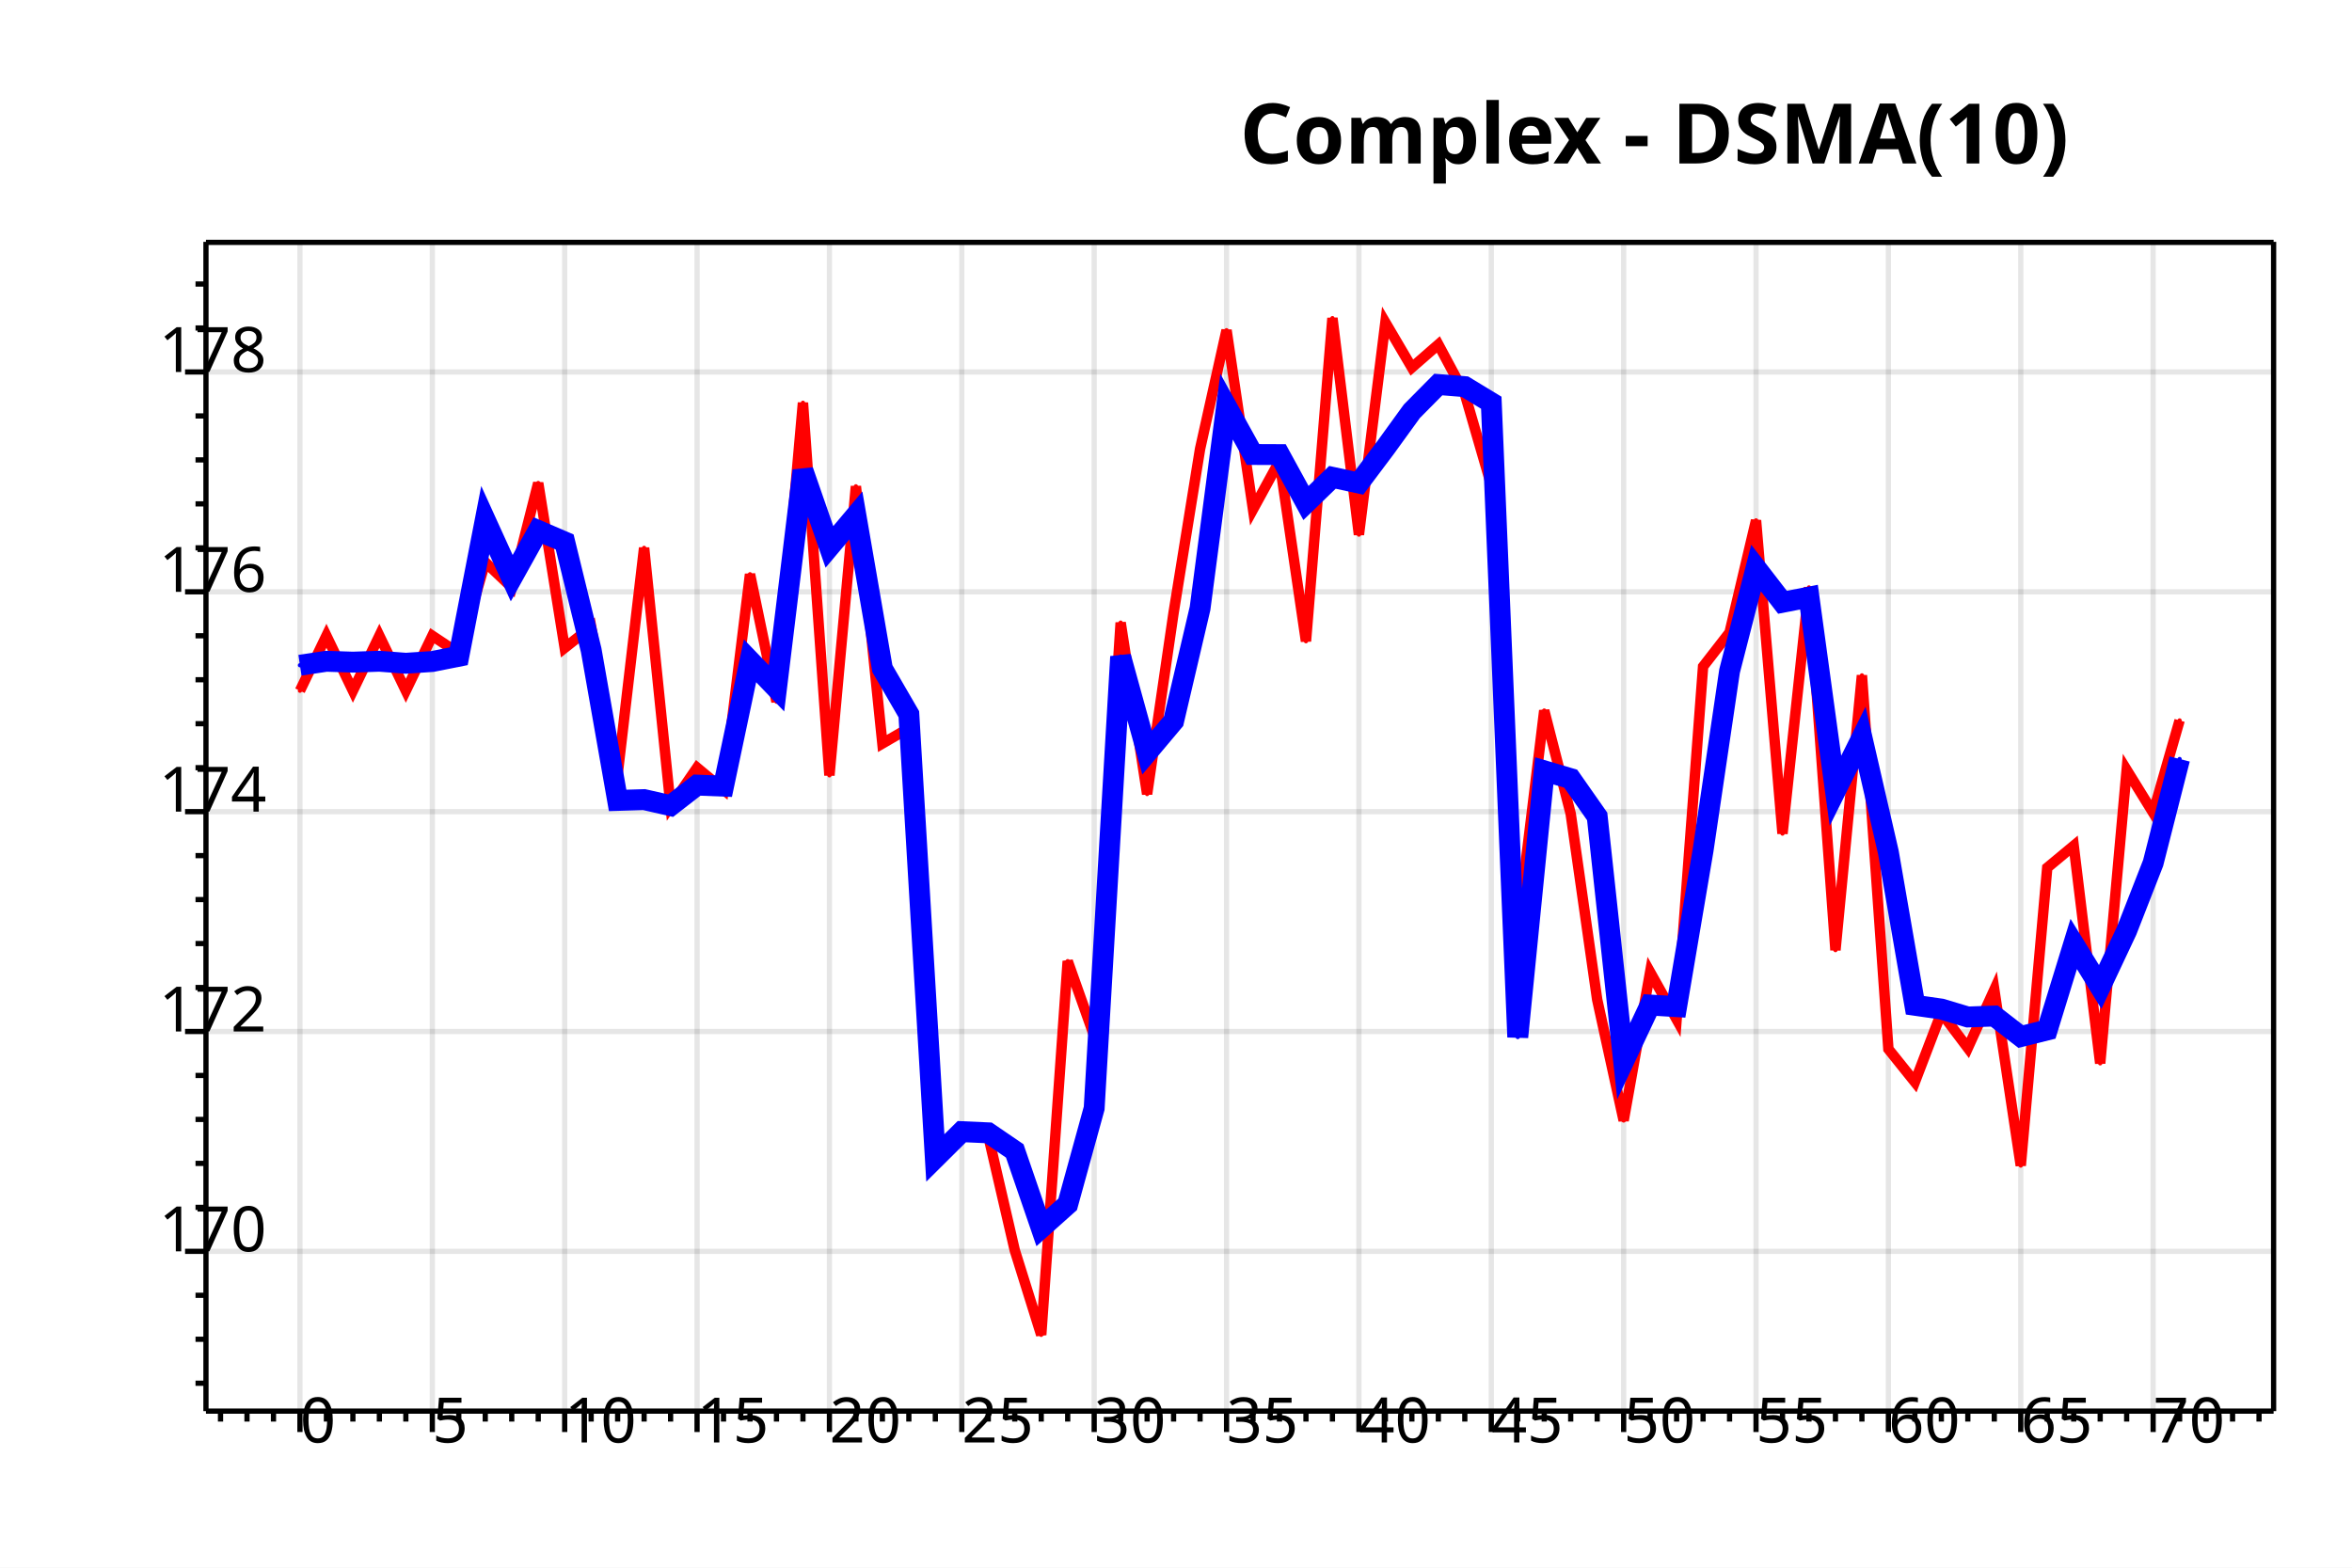
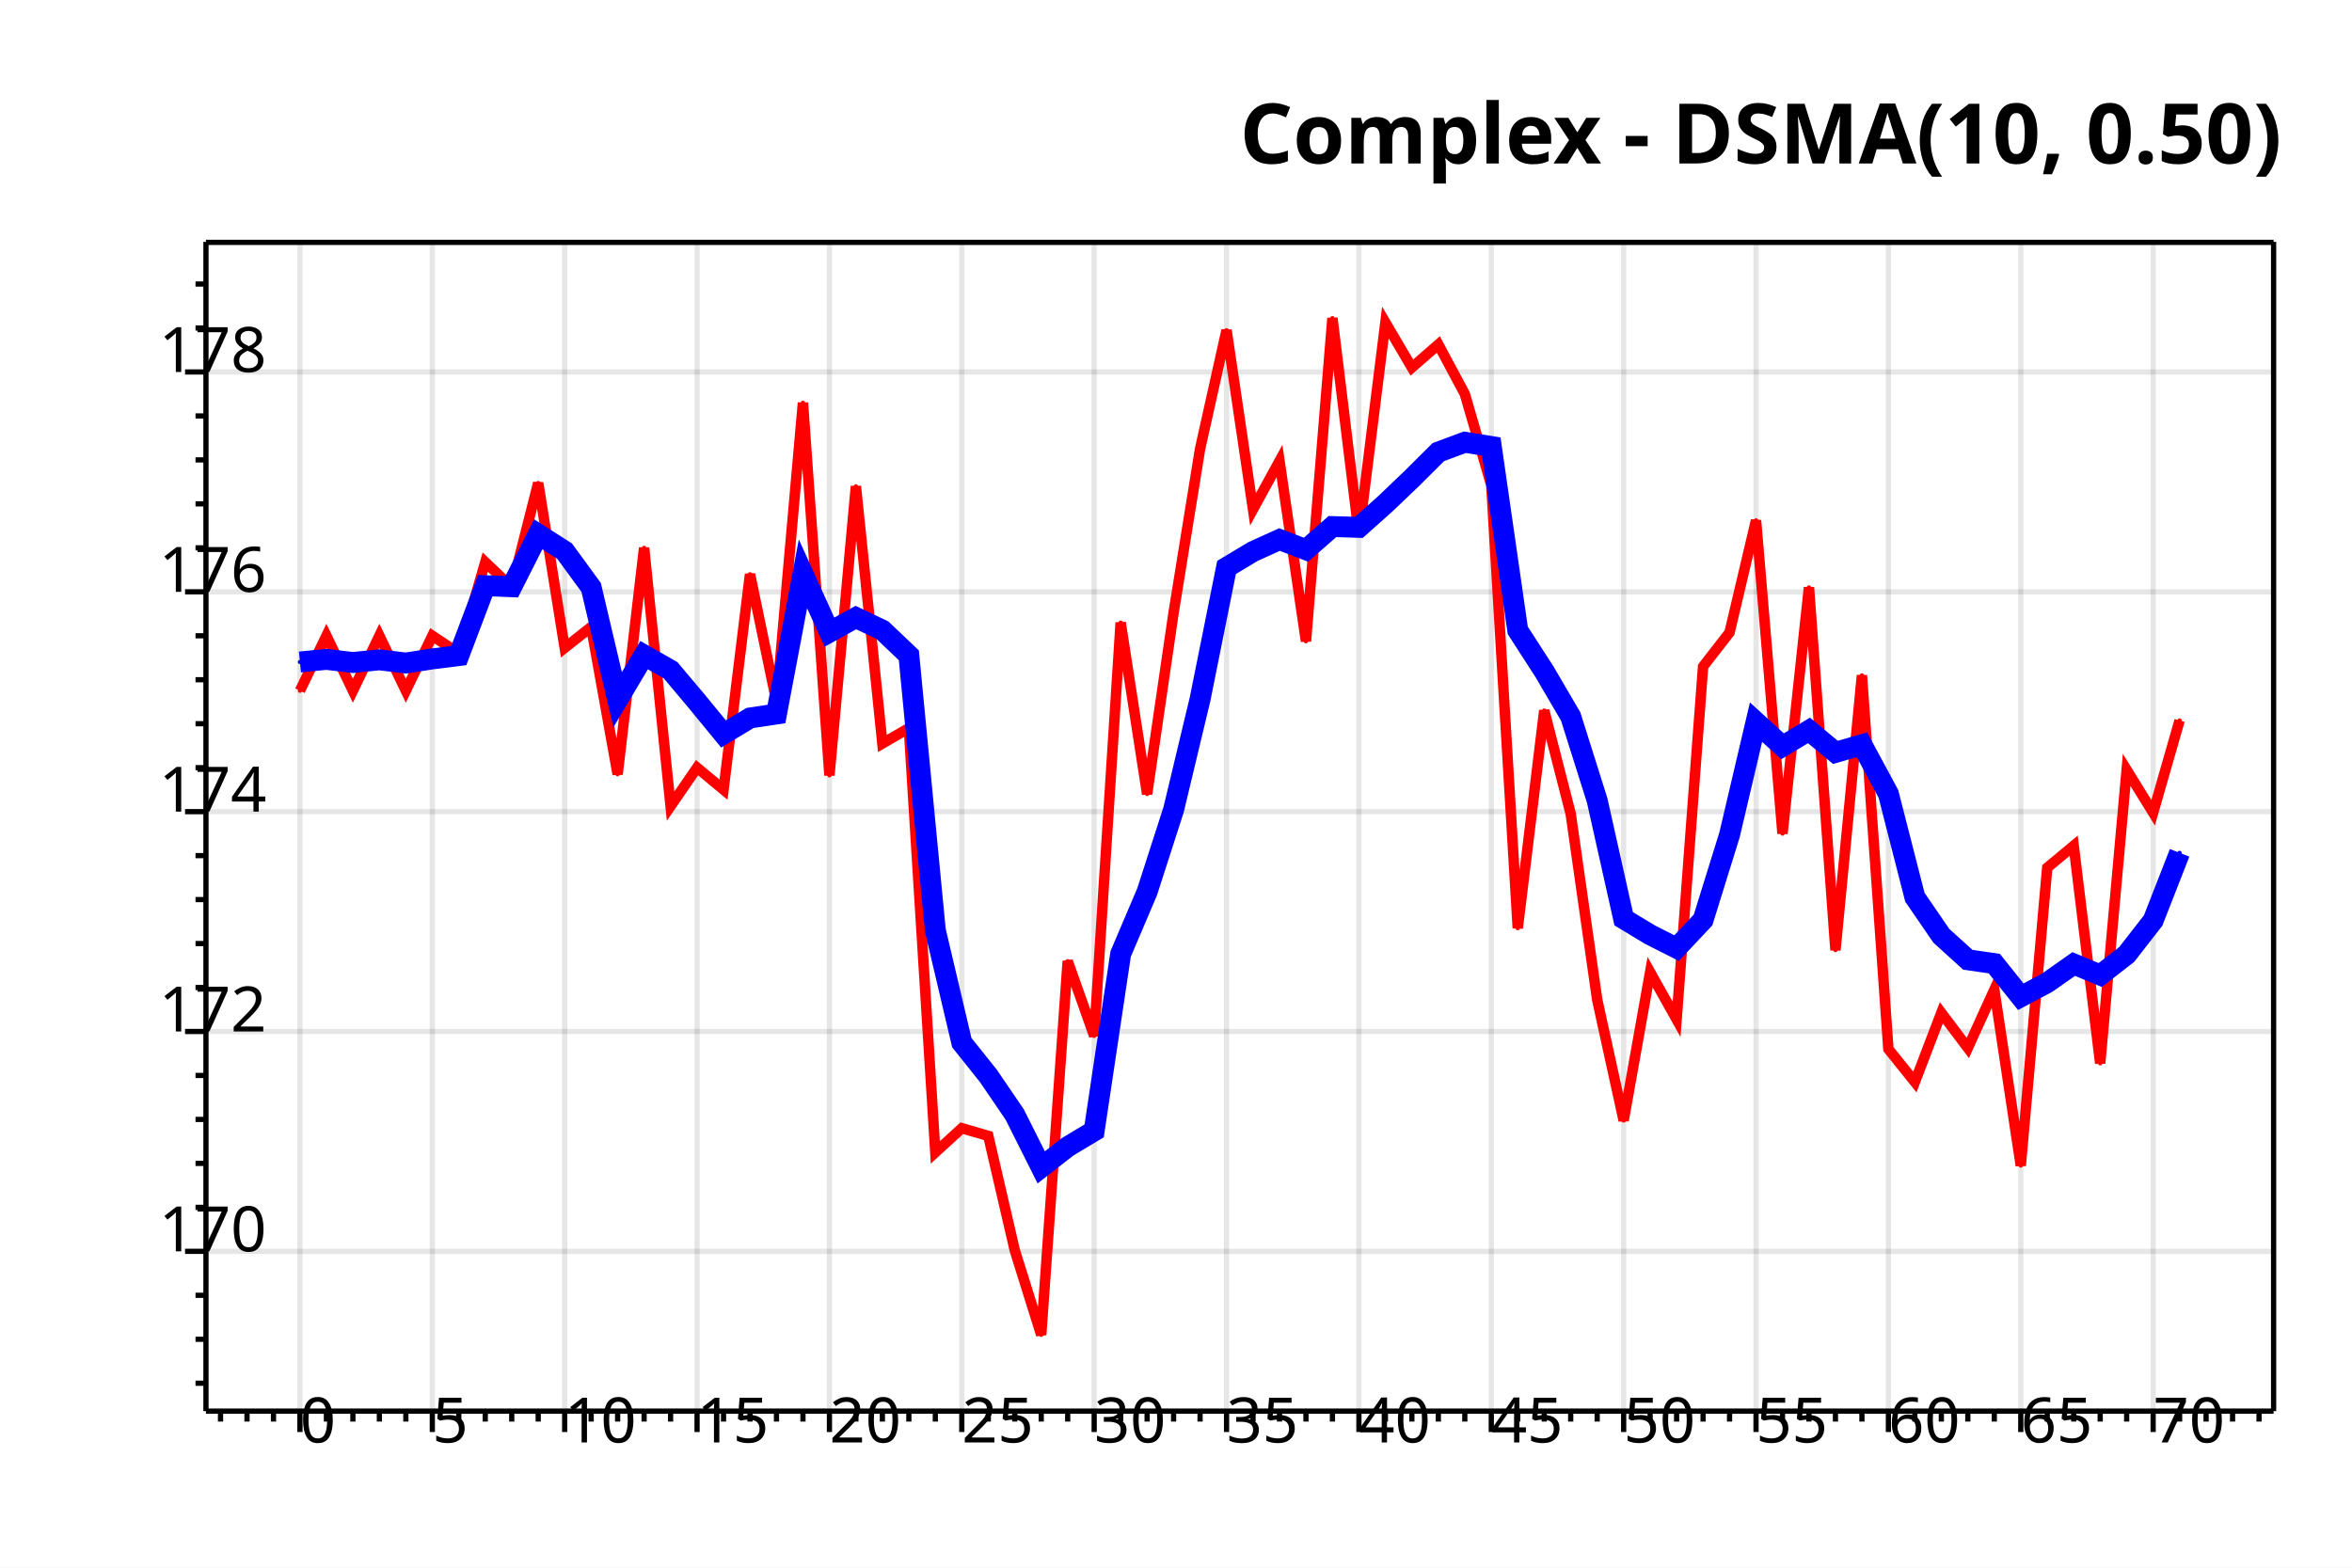
<svg xmlns="http://www.w3.org/2000/svg" width="450" height="300">
  <rect fill="white" width="450" height="300" />
  <path fill="none" stroke="#010101" stroke-width="1" stroke-miterlimit="4" stroke-opacity="0.098" d="M57.388 270.039L57.388 46.281M82.714 270.039L82.714 46.281M108.04 270.039L108.04 46.281M133.366 270.039L133.366 46.281M158.692 270.039L158.692 46.281M184.018 270.039L184.018 46.281M209.344 270.039L209.344 46.281M234.671 270.039L234.671 46.281M259.997 270.039L259.997 46.281M285.323 270.039L285.323 46.281M310.649 270.039L310.649 46.281M335.975 270.039L335.975 46.281M361.301 270.039L361.301 46.281M386.627 270.039L386.627 46.281M411.953 270.039L411.953 46.281" />
  <path fill="none" stroke="#010101" stroke-width="1" stroke-miterlimit="4" stroke-opacity="0.098" d="M39.406 239.46L435 239.46M39.406 197.39L435 197.39M39.406 155.32L435 155.32M39.406 113.251L435 113.251M39.406 71.181L435 71.181" />
-   <clipPath id="cl_11b">
+   <clipPath id="cl_17b">
    <rect x="39.406" y="46.281" width="395.594" height="223.758" />
  </clipPath>
-   <g clip-path="url(#cl_11b)">
+   <g clip-path="url(#cl_17b)">
    <path fill="none" stroke="red" stroke-width="2" stroke-miterlimit="4" d="M57.388 132.182L57.388 132.182L62.453 121.665L67.518 132.182L72.584 121.665L77.649 132.182L82.714 121.665L87.779 125.03L92.844 107.571L97.909 112.409L102.975 92.426L108.04 123.979L113.105 119.982L118.17 148.169L123.236 104.837L128.301 154.269L133.366 146.907L138.431 151.113L143.497 109.885L148.562 134.286L153.627 77.071L158.692 148.379L163.757 93.057L168.823 142.279L173.888 139.334L178.953 220.528L184.018 215.901L189.084 217.373L194.149 239.249L199.214 255.446L204.279 183.928L209.344 198.231L214.41 119.141L219.475 151.955L224.54 117.247L229.605 85.906L234.671 63.188L239.736 97.475L244.801 88.219L249.866 122.716L254.931 60.874L259.997 102.313L265.062 61.715L270.127 70.34L275.192 65.922L280.258 75.388L285.323 92.847L290.388 177.617L295.453 135.968L300.518 155.741L305.584 191.29L310.649 214.428L315.714 186.031L320.779 195.076L325.844 127.555L330.91 121.034L335.975 99.578L341.04 159.527L346.105 112.409L351.171 181.824L356.236 129.237L361.301 200.756L366.366 207.066L371.431 193.814L376.497 200.545L381.562 189.397L386.627 223.053L391.692 166.048L396.758 161.841L401.823 203.49L406.888 147.327L411.953 155.531L417.018 137.862" />
    <ellipse fill="red" cx="57.388" cy="132.182" rx="0.403" ry="0.403" />
    <ellipse fill="red" cx="62.453" cy="121.665" rx="0.403" ry="0.403" />
    <ellipse fill="red" cx="67.518" cy="132.182" rx="0.403" ry="0.403" />
    <ellipse fill="red" cx="72.583" cy="121.665" rx="0.403" ry="0.403" />
    <ellipse fill="red" cx="77.649" cy="132.182" rx="0.403" ry="0.403" />
    <ellipse fill="red" cx="82.714" cy="121.665" rx="0.403" ry="0.403" />
    <ellipse fill="red" cx="87.779" cy="125.03" rx="0.403" ry="0.403" />
    <ellipse fill="red" cx="92.844" cy="107.571" rx="0.403" ry="0.403" />
    <ellipse fill="red" cx="97.91" cy="112.409" rx="0.403" ry="0.403" />
    <ellipse fill="red" cx="102.975" cy="92.426" rx="0.403" ry="0.403" />
    <ellipse fill="red" cx="108.04" cy="123.979" rx="0.403" ry="0.403" />
    <ellipse fill="red" cx="113.105" cy="119.982" rx="0.403" ry="0.403" />
    <ellipse fill="red" cx="118.17" cy="148.169" rx="0.403" ry="0.403" />
    <ellipse fill="red" cx="123.236" cy="104.837" rx="0.403" ry="0.403" />
    <ellipse fill="red" cx="128.301" cy="154.269" rx="0.403" ry="0.403" />
    <ellipse fill="red" cx="133.366" cy="146.907" rx="0.403" ry="0.403" />
    <ellipse fill="red" cx="138.431" cy="151.113" rx="0.403" ry="0.403" />
    <ellipse fill="red" cx="143.497" cy="109.885" rx="0.403" ry="0.403" />
    <ellipse fill="red" cx="148.562" cy="134.286" rx="0.403" ry="0.403" />
    <ellipse fill="red" cx="153.627" cy="77.071" rx="0.403" ry="0.403" />
    <ellipse fill="red" cx="158.692" cy="148.379" rx="0.403" ry="0.403" />
    <ellipse fill="red" cx="163.757" cy="93.057" rx="0.403" ry="0.403" />
    <ellipse fill="red" cx="168.823" cy="142.279" rx="0.403" ry="0.403" />
    <ellipse fill="red" cx="173.888" cy="139.334" rx="0.403" ry="0.403" />
    <ellipse fill="red" cx="178.953" cy="220.528" rx="0.403" ry="0.403" />
    <ellipse fill="red" cx="184.018" cy="215.901" rx="0.403" ry="0.403" />
    <ellipse fill="red" cx="189.084" cy="217.373" rx="0.403" ry="0.403" />
    <ellipse fill="red" cx="194.149" cy="239.249" rx="0.403" ry="0.403" />
    <ellipse fill="red" cx="199.214" cy="255.446" rx="0.403" ry="0.403" />
    <ellipse fill="red" cx="204.279" cy="183.928" rx="0.403" ry="0.403" />
    <ellipse fill="red" cx="209.344" cy="198.231" rx="0.403" ry="0.403" />
    <ellipse fill="red" cx="214.41" cy="119.141" rx="0.403" ry="0.403" />
    <ellipse fill="red" cx="219.475" cy="151.955" rx="0.403" ry="0.403" />
    <ellipse fill="red" cx="224.54" cy="117.247" rx="0.403" ry="0.403" />
    <ellipse fill="red" cx="229.605" cy="85.906" rx="0.403" ry="0.403" />
    <ellipse fill="red" cx="234.671" cy="63.188" rx="0.403" ry="0.403" />
    <ellipse fill="red" cx="239.736" cy="97.475" rx="0.403" ry="0.403" />
    <ellipse fill="red" cx="244.801" cy="88.219" rx="0.403" ry="0.403" />
    <ellipse fill="red" cx="249.866" cy="122.716" rx="0.403" ry="0.403" />
    <ellipse fill="red" cx="254.931" cy="60.874" rx="0.403" ry="0.403" />
    <ellipse fill="red" cx="259.997" cy="102.313" rx="0.403" ry="0.403" />
    <ellipse fill="red" cx="265.062" cy="61.716" rx="0.403" ry="0.403" />
    <ellipse fill="red" cx="270.127" cy="70.34" rx="0.403" ry="0.403" />
    <ellipse fill="red" cx="275.192" cy="65.923" rx="0.403" ry="0.403" />
    <ellipse fill="red" cx="280.258" cy="75.388" rx="0.403" ry="0.403" />
    <ellipse fill="red" cx="285.323" cy="92.847" rx="0.403" ry="0.403" />
    <ellipse fill="red" cx="290.388" cy="177.617" rx="0.403" ry="0.403" />
    <ellipse fill="red" cx="295.453" cy="135.968" rx="0.403" ry="0.403" />
    <ellipse fill="red" cx="300.518" cy="155.741" rx="0.403" ry="0.403" />
    <ellipse fill="red" cx="305.584" cy="191.29" rx="0.403" ry="0.403" />
    <ellipse fill="red" cx="310.649" cy="214.428" rx="0.403" ry="0.403" />
    <ellipse fill="red" cx="315.714" cy="186.031" rx="0.403" ry="0.403" />
    <ellipse fill="red" cx="320.779" cy="195.076" rx="0.403" ry="0.403" />
    <ellipse fill="red" cx="325.844" cy="127.555" rx="0.403" ry="0.403" />
    <ellipse fill="red" cx="330.91" cy="121.034" rx="0.403" ry="0.403" />
    <ellipse fill="red" cx="335.975" cy="99.578" rx="0.403" ry="0.403" />
    <ellipse fill="red" cx="341.04" cy="159.527" rx="0.403" ry="0.403" />
    <ellipse fill="red" cx="346.105" cy="112.409" rx="0.403" ry="0.403" />
    <ellipse fill="red" cx="351.171" cy="181.824" rx="0.403" ry="0.403" />
    <ellipse fill="red" cx="356.236" cy="129.237" rx="0.403" ry="0.403" />
    <ellipse fill="red" cx="361.301" cy="200.756" rx="0.403" ry="0.403" />
    <ellipse fill="red" cx="366.366" cy="207.066" rx="0.403" ry="0.403" />
    <ellipse fill="red" cx="371.431" cy="193.814" rx="0.403" ry="0.403" />
    <ellipse fill="red" cx="376.497" cy="200.545" rx="0.403" ry="0.403" />
    <ellipse fill="red" cx="381.562" cy="189.397" rx="0.403" ry="0.403" />
    <ellipse fill="red" cx="386.627" cy="223.053" rx="0.403" ry="0.403" />
    <ellipse fill="red" cx="391.692" cy="166.048" rx="0.403" ry="0.403" />
    <ellipse fill="red" cx="396.758" cy="161.841" rx="0.403" ry="0.403" />
    <ellipse fill="red" cx="401.823" cy="203.49" rx="0.403" ry="0.403" />
    <ellipse fill="red" cx="406.888" cy="147.327" rx="0.403" ry="0.403" />
    <ellipse fill="red" cx="411.953" cy="155.531" rx="0.403" ry="0.403" />
    <ellipse fill="red" cx="417.018" cy="137.862" rx="0.403" ry="0.403" />
  </g>
-   <clipPath id="cl_11c">
+   <clipPath id="cl_17c">
    <rect x="39.406" y="46.281" width="395.594" height="223.758" />
  </clipPath>
-   <g clip-path="url(#cl_11c)">
-     <path fill="none" stroke="blue" stroke-width="4" stroke-miterlimit="4" d="M57.388 127.304L57.388 127.304L62.453 126.543L67.518 126.712L72.584 126.537L77.649 126.925L82.714 126.588L87.779 125.581L92.844 99.522L97.909 110.648L102.975 101.538L108.04 103.719L113.105 124.4L118.17 153.173L123.236 153.017L128.301 154.171L133.366 150.242L138.431 150.441L143.497 126.448L148.562 131.723L153.627 90.066L158.692 104.659L163.757 98.632L168.823 127.957L173.888 136.686L178.953 221.589L184.018 216.56L189.084 216.786L194.149 220.245L199.214 234.981L204.279 230.457L209.344 212.075L214.41 125.662L219.475 144.021L224.54 137.997L229.605 116.398L234.671 77.812L239.736 86.971L244.801 86.993L249.866 96.254L254.931 91.343L259.997 92.439L265.062 85.697L270.127 78.698L275.192 73.582L280.258 73.992L285.323 77.064L290.388 198.459L295.453 147.512L300.518 149.01L305.584 156.24L310.649 203.085L315.714 192.33L320.779 192.636L325.844 162.718L330.91 128.422L335.975 108.696L341.04 115.255L346.105 114.271L351.171 151.326L356.236 141.132L361.301 163.12L366.366 192.373L371.431 193.099L376.497 194.616L381.562 194.434L386.627 198.356L391.692 197.097L396.758 180.64L401.823 188.868L406.888 178.102L411.953 165.138L417.018 145.243" />
-     <ellipse fill="blue" cx="57.388" cy="127.304" rx="0.403" ry="0.403" />
-     <ellipse fill="blue" cx="62.453" cy="126.543" rx="0.403" ry="0.403" />
-     <ellipse fill="blue" cx="67.518" cy="126.712" rx="0.403" ry="0.403" />
-     <ellipse fill="blue" cx="72.583" cy="126.537" rx="0.403" ry="0.403" />
-     <ellipse fill="blue" cx="77.649" cy="126.925" rx="0.403" ry="0.403" />
-     <ellipse fill="blue" cx="82.714" cy="126.588" rx="0.403" ry="0.403" />
-     <ellipse fill="blue" cx="87.779" cy="125.581" rx="0.403" ry="0.403" />
-     <ellipse fill="blue" cx="92.844" cy="99.522" rx="0.403" ry="0.403" />
-     <ellipse fill="blue" cx="97.91" cy="110.648" rx="0.403" ry="0.403" />
-     <ellipse fill="blue" cx="102.975" cy="101.538" rx="0.403" ry="0.403" />
-     <ellipse fill="blue" cx="108.04" cy="103.719" rx="0.403" ry="0.403" />
-     <ellipse fill="blue" cx="113.105" cy="124.4" rx="0.403" ry="0.403" />
-     <ellipse fill="blue" cx="118.17" cy="153.173" rx="0.403" ry="0.403" />
-     <ellipse fill="blue" cx="123.236" cy="153.017" rx="0.403" ry="0.403" />
-     <ellipse fill="blue" cx="128.301" cy="154.171" rx="0.403" ry="0.403" />
-     <ellipse fill="blue" cx="133.366" cy="150.242" rx="0.403" ry="0.403" />
-     <ellipse fill="blue" cx="138.431" cy="150.441" rx="0.403" ry="0.403" />
-     <ellipse fill="blue" cx="143.497" cy="126.448" rx="0.403" ry="0.403" />
-     <ellipse fill="blue" cx="148.562" cy="131.723" rx="0.403" ry="0.403" />
-     <ellipse fill="blue" cx="153.627" cy="90.066" rx="0.403" ry="0.403" />
-     <ellipse fill="blue" cx="158.692" cy="104.659" rx="0.403" ry="0.403" />
-     <ellipse fill="blue" cx="163.757" cy="98.633" rx="0.403" ry="0.403" />
-     <ellipse fill="blue" cx="168.823" cy="127.957" rx="0.403" ry="0.403" />
-     <ellipse fill="blue" cx="173.888" cy="136.686" rx="0.403" ry="0.403" />
-     <ellipse fill="blue" cx="178.953" cy="221.589" rx="0.403" ry="0.403" />
-     <ellipse fill="blue" cx="184.018" cy="216.56" rx="0.403" ry="0.403" />
-     <ellipse fill="blue" cx="189.084" cy="216.786" rx="0.403" ry="0.403" />
-     <ellipse fill="blue" cx="194.149" cy="220.245" rx="0.403" ry="0.403" />
-     <ellipse fill="blue" cx="199.214" cy="234.981" rx="0.403" ry="0.403" />
-     <ellipse fill="blue" cx="204.279" cy="230.457" rx="0.403" ry="0.403" />
-     <ellipse fill="blue" cx="209.344" cy="212.075" rx="0.403" ry="0.403" />
-     <ellipse fill="blue" cx="214.41" cy="125.662" rx="0.403" ry="0.403" />
-     <ellipse fill="blue" cx="219.475" cy="144.021" rx="0.403" ry="0.403" />
-     <ellipse fill="blue" cx="224.54" cy="137.997" rx="0.403" ry="0.403" />
-     <ellipse fill="blue" cx="229.605" cy="116.398" rx="0.403" ry="0.403" />
-     <ellipse fill="blue" cx="234.671" cy="77.813" rx="0.403" ry="0.403" />
-     <ellipse fill="blue" cx="239.736" cy="86.971" rx="0.403" ry="0.403" />
-     <ellipse fill="blue" cx="244.801" cy="86.993" rx="0.403" ry="0.403" />
-     <ellipse fill="blue" cx="249.866" cy="96.254" rx="0.403" ry="0.403" />
-     <ellipse fill="blue" cx="254.931" cy="91.343" rx="0.403" ry="0.403" />
-     <ellipse fill="blue" cx="259.997" cy="92.439" rx="0.403" ry="0.403" />
-     <ellipse fill="blue" cx="265.062" cy="85.697" rx="0.403" ry="0.403" />
-     <ellipse fill="blue" cx="270.127" cy="78.698" rx="0.403" ry="0.403" />
-     <ellipse fill="blue" cx="275.192" cy="73.582" rx="0.403" ry="0.403" />
-     <ellipse fill="blue" cx="280.258" cy="73.992" rx="0.403" ry="0.403" />
-     <ellipse fill="blue" cx="285.323" cy="77.065" rx="0.403" ry="0.403" />
-     <ellipse fill="blue" cx="290.388" cy="198.459" rx="0.403" ry="0.403" />
-     <ellipse fill="blue" cx="295.453" cy="147.512" rx="0.403" ry="0.403" />
-     <ellipse fill="blue" cx="300.518" cy="149.01" rx="0.403" ry="0.403" />
-     <ellipse fill="blue" cx="305.584" cy="156.24" rx="0.403" ry="0.403" />
-     <ellipse fill="blue" cx="310.649" cy="203.085" rx="0.403" ry="0.403" />
-     <ellipse fill="blue" cx="315.714" cy="192.33" rx="0.403" ry="0.403" />
-     <ellipse fill="blue" cx="320.779" cy="192.636" rx="0.403" ry="0.403" />
-     <ellipse fill="blue" cx="325.844" cy="162.718" rx="0.403" ry="0.403" />
-     <ellipse fill="blue" cx="330.91" cy="128.422" rx="0.403" ry="0.403" />
-     <ellipse fill="blue" cx="335.975" cy="108.696" rx="0.403" ry="0.403" />
-     <ellipse fill="blue" cx="341.04" cy="115.255" rx="0.403" ry="0.403" />
-     <ellipse fill="blue" cx="346.105" cy="114.271" rx="0.403" ry="0.403" />
-     <ellipse fill="blue" cx="351.171" cy="151.326" rx="0.403" ry="0.403" />
-     <ellipse fill="blue" cx="356.236" cy="141.132" rx="0.403" ry="0.403" />
-     <ellipse fill="blue" cx="361.301" cy="163.12" rx="0.403" ry="0.403" />
-     <ellipse fill="blue" cx="366.366" cy="192.373" rx="0.403" ry="0.403" />
-     <ellipse fill="blue" cx="371.431" cy="193.099" rx="0.403" ry="0.403" />
-     <ellipse fill="blue" cx="376.497" cy="194.616" rx="0.403" ry="0.403" />
-     <ellipse fill="blue" cx="381.562" cy="194.434" rx="0.403" ry="0.403" />
-     <ellipse fill="blue" cx="386.627" cy="198.356" rx="0.403" ry="0.403" />
-     <ellipse fill="blue" cx="391.692" cy="197.097" rx="0.403" ry="0.403" />
-     <ellipse fill="blue" cx="396.758" cy="180.64" rx="0.403" ry="0.403" />
-     <ellipse fill="blue" cx="401.823" cy="188.868" rx="0.403" ry="0.403" />
-     <ellipse fill="blue" cx="406.888" cy="178.102" rx="0.403" ry="0.403" />
-     <ellipse fill="blue" cx="411.953" cy="165.138" rx="0.403" ry="0.403" />
-     <ellipse fill="blue" cx="417.018" cy="145.243" rx="0.403" ry="0.403" />
+   <g clip-path="url(#cl_17c)">
+     <path fill="none" stroke="blue" stroke-width="4" stroke-miterlimit="4" d="M57.388 126.68L57.388 126.68L62.453 126.179L67.518 126.779L72.584 126.267L77.649 126.88L82.714 126.09L87.779 125.457L92.844 112.077L97.909 112.279L102.975 102.244L108.04 105.484L113.105 112.419L118.17 133.898L123.236 125.374L128.301 128.263L133.366 134.28L138.431 140.453L143.497 137.396L148.562 136.632L153.627 109.806L158.692 120.972L163.757 118.181L168.823 120.59L173.888 125.403L178.953 178.027L184.018 199.522L189.084 205.861L194.149 213.292L199.214 223.39L204.279 219.443L209.344 216.406L214.41 182.557L219.475 170.66L224.54 154.945L229.605 133.791L234.671 108.589L239.736 105.548L244.801 103.249L249.866 105.196L254.931 100.764L259.997 100.919L265.062 96.395L270.127 91.556L275.192 86.515L280.258 84.628L285.323 85.45L290.388 120.631L295.453 128.475L300.518 137.122L305.584 153.183L310.649 175.818L315.714 178.874L320.779 181.432L325.844 176.044L330.91 159.741L335.975 138.193L341.04 142.818L346.105 139.777L351.171 143.982L356.236 142.507L361.301 151.913L366.366 171.696L371.431 179.077L376.497 183.666L381.562 184.4L386.627 190.739L391.692 188.042L396.758 184.476L401.823 186.586L406.888 182.66L411.953 176.153L417.018 163.202" />
+     <ellipse fill="blue" cx="57.388" cy="126.68" rx="0.403" ry="0.403" />
+     <ellipse fill="blue" cx="62.453" cy="126.179" rx="0.403" ry="0.403" />
+     <ellipse fill="blue" cx="67.518" cy="126.779" rx="0.403" ry="0.403" />
+     <ellipse fill="blue" cx="72.583" cy="126.267" rx="0.403" ry="0.403" />
+     <ellipse fill="blue" cx="77.649" cy="126.88" rx="0.403" ry="0.403" />
+     <ellipse fill="blue" cx="82.714" cy="126.09" rx="0.403" ry="0.403" />
+     <ellipse fill="blue" cx="87.779" cy="125.457" rx="0.403" ry="0.403" />
+     <ellipse fill="blue" cx="92.844" cy="112.077" rx="0.403" ry="0.403" />
+     <ellipse fill="blue" cx="97.91" cy="112.279" rx="0.403" ry="0.403" />
+     <ellipse fill="blue" cx="102.975" cy="102.244" rx="0.403" ry="0.403" />
+     <ellipse fill="blue" cx="108.04" cy="105.484" rx="0.403" ry="0.403" />
+     <ellipse fill="blue" cx="113.105" cy="112.419" rx="0.403" ry="0.403" />
+     <ellipse fill="blue" cx="118.17" cy="133.898" rx="0.403" ry="0.403" />
+     <ellipse fill="blue" cx="123.236" cy="125.374" rx="0.403" ry="0.403" />
+     <ellipse fill="blue" cx="128.301" cy="128.263" rx="0.403" ry="0.403" />
+     <ellipse fill="blue" cx="133.366" cy="134.28" rx="0.403" ry="0.403" />
+     <ellipse fill="blue" cx="138.431" cy="140.453" rx="0.403" ry="0.403" />
+     <ellipse fill="blue" cx="143.497" cy="137.396" rx="0.403" ry="0.403" />
+     <ellipse fill="blue" cx="148.562" cy="136.632" rx="0.403" ry="0.403" />
+     <ellipse fill="blue" cx="153.627" cy="109.806" rx="0.403" ry="0.403" />
+     <ellipse fill="blue" cx="158.692" cy="120.972" rx="0.403" ry="0.403" />
+     <ellipse fill="blue" cx="163.757" cy="118.181" rx="0.403" ry="0.403" />
+     <ellipse fill="blue" cx="168.823" cy="120.59" rx="0.403" ry="0.403" />
+     <ellipse fill="blue" cx="173.888" cy="125.403" rx="0.403" ry="0.403" />
+     <ellipse fill="blue" cx="178.953" cy="178.027" rx="0.403" ry="0.403" />
+     <ellipse fill="blue" cx="184.018" cy="199.522" rx="0.403" ry="0.403" />
+     <ellipse fill="blue" cx="189.084" cy="205.861" rx="0.403" ry="0.403" />
+     <ellipse fill="blue" cx="194.149" cy="213.292" rx="0.403" ry="0.403" />
+     <ellipse fill="blue" cx="199.214" cy="223.39" rx="0.403" ry="0.403" />
+     <ellipse fill="blue" cx="204.279" cy="219.443" rx="0.403" ry="0.403" />
+     <ellipse fill="blue" cx="209.344" cy="216.406" rx="0.403" ry="0.403" />
+     <ellipse fill="blue" cx="214.41" cy="182.557" rx="0.403" ry="0.403" />
+     <ellipse fill="blue" cx="219.475" cy="170.66" rx="0.403" ry="0.403" />
+     <ellipse fill="blue" cx="224.54" cy="154.945" rx="0.403" ry="0.403" />
+     <ellipse fill="blue" cx="229.605" cy="133.791" rx="0.403" ry="0.403" />
+     <ellipse fill="blue" cx="234.671" cy="108.589" rx="0.403" ry="0.403" />
+     <ellipse fill="blue" cx="239.736" cy="105.548" rx="0.403" ry="0.403" />
+     <ellipse fill="blue" cx="244.801" cy="103.249" rx="0.403" ry="0.403" />
+     <ellipse fill="blue" cx="249.866" cy="105.196" rx="0.403" ry="0.403" />
+     <ellipse fill="blue" cx="254.931" cy="100.764" rx="0.403" ry="0.403" />
+     <ellipse fill="blue" cx="259.997" cy="100.919" rx="0.403" ry="0.403" />
+     <ellipse fill="blue" cx="265.062" cy="96.395" rx="0.403" ry="0.403" />
+     <ellipse fill="blue" cx="270.127" cy="91.556" rx="0.403" ry="0.403" />
+     <ellipse fill="blue" cx="275.192" cy="86.515" rx="0.403" ry="0.403" />
+     <ellipse fill="blue" cx="280.258" cy="84.628" rx="0.403" ry="0.403" />
+     <ellipse fill="blue" cx="285.323" cy="85.45" rx="0.403" ry="0.403" />
+     <ellipse fill="blue" cx="290.388" cy="120.631" rx="0.403" ry="0.403" />
+     <ellipse fill="blue" cx="295.453" cy="128.475" rx="0.403" ry="0.403" />
+     <ellipse fill="blue" cx="300.518" cy="137.122" rx="0.403" ry="0.403" />
+     <ellipse fill="blue" cx="305.584" cy="153.183" rx="0.403" ry="0.403" />
+     <ellipse fill="blue" cx="310.649" cy="175.818" rx="0.403" ry="0.403" />
+     <ellipse fill="blue" cx="315.714" cy="178.874" rx="0.403" ry="0.403" />
+     <ellipse fill="blue" cx="320.779" cy="181.432" rx="0.403" ry="0.403" />
+     <ellipse fill="blue" cx="325.844" cy="176.044" rx="0.403" ry="0.403" />
+     <ellipse fill="blue" cx="330.91" cy="159.741" rx="0.403" ry="0.403" />
+     <ellipse fill="blue" cx="335.975" cy="138.193" rx="0.403" ry="0.403" />
+     <ellipse fill="blue" cx="341.04" cy="142.818" rx="0.403" ry="0.403" />
+     <ellipse fill="blue" cx="346.105" cy="139.777" rx="0.403" ry="0.403" />
+     <ellipse fill="blue" cx="351.171" cy="143.982" rx="0.403" ry="0.403" />
+     <ellipse fill="blue" cx="356.236" cy="142.507" rx="0.403" ry="0.403" />
+     <ellipse fill="blue" cx="361.301" cy="151.913" rx="0.403" ry="0.403" />
+     <ellipse fill="blue" cx="366.366" cy="171.696" rx="0.403" ry="0.403" />
+     <ellipse fill="blue" cx="371.431" cy="179.077" rx="0.403" ry="0.403" />
+     <ellipse fill="blue" cx="376.497" cy="183.666" rx="0.403" ry="0.403" />
+     <ellipse fill="blue" cx="381.562" cy="184.4" rx="0.403" ry="0.403" />
+     <ellipse fill="blue" cx="386.627" cy="190.739" rx="0.403" ry="0.403" />
+     <ellipse fill="blue" cx="391.692" cy="188.042" rx="0.403" ry="0.403" />
+     <ellipse fill="blue" cx="396.758" cy="184.476" rx="0.403" ry="0.403" />
+     <ellipse fill="blue" cx="401.823" cy="186.586" rx="0.403" ry="0.403" />
+     <ellipse fill="blue" cx="406.888" cy="182.66" rx="0.403" ry="0.403" />
+     <ellipse fill="blue" cx="411.953" cy="176.153" rx="0.403" ry="0.403" />
+     <ellipse fill="blue" cx="417.018" cy="163.202" rx="0.403" ry="0.403" />
  </g>
  <path fill="none" stroke="black" stroke-width="1" stroke-miterlimit="4" d="M57.388 270.039L57.388 274.039" />
  <text transform="translate(57.3878 276.039)" font-size="12" font-family="Segoe UI" x="-3.234, " y="11.027, ">
			0
	</text>
  <path fill="none" stroke="black" stroke-width="1" stroke-miterlimit="4" d="M82.714 270.039L82.714 274.039" />
  <text transform="translate(82.7139 276.039)" font-size="12" font-family="Segoe UI" x="-3.234, " y="11.027, ">
			5
	</text>
  <path fill="none" stroke="black" stroke-width="1" stroke-miterlimit="4" d="M108.04 270.039L108.04 274.039" />
  <text transform="translate(108.04 276.039)" font-size="12" font-family="Segoe UI" x="-6.469, 0, " y="11.027, ">
			10
	</text>
  <path fill="none" stroke="black" stroke-width="1" stroke-miterlimit="4" d="M133.366 270.039L133.366 274.039" />
  <text transform="translate(133.366 276.039)" font-size="12" font-family="Segoe UI" x="-6.469, 0, " y="11.027, ">
			15
	</text>
  <path fill="none" stroke="black" stroke-width="1" stroke-miterlimit="4" d="M158.692 270.039L158.692 274.039" />
  <text transform="translate(158.692 276.039)" font-size="12" font-family="Segoe UI" x="-6.469, 0, " y="11.027, ">
			20
	</text>
  <path fill="none" stroke="black" stroke-width="1" stroke-miterlimit="4" d="M184.018 270.039L184.018 274.039" />
  <text transform="translate(184.018 276.039)" font-size="12" font-family="Segoe UI" x="-6.469, 0, " y="11.027, ">
			25
	</text>
  <path fill="none" stroke="black" stroke-width="1" stroke-miterlimit="4" d="M209.344 270.039L209.344 274.039" />
  <text transform="translate(209.344 276.039)" font-size="12" font-family="Segoe UI" x="-6.469, 0, " y="11.027, ">
			30
	</text>
  <path fill="none" stroke="black" stroke-width="1" stroke-miterlimit="4" d="M234.671 270.039L234.671 274.039" />
  <text transform="translate(234.671 276.039)" font-size="12" font-family="Segoe UI" x="-6.469, 0, " y="11.027, ">
			35
	</text>
  <path fill="none" stroke="black" stroke-width="1" stroke-miterlimit="4" d="M259.997 270.039L259.997 274.039" />
  <text transform="translate(259.997 276.039)" font-size="12" font-family="Segoe UI" x="-6.469, 0, " y="11.027, ">
			40
	</text>
  <path fill="none" stroke="black" stroke-width="1" stroke-miterlimit="4" d="M285.323 270.039L285.323 274.039" />
  <text transform="translate(285.323 276.039)" font-size="12" font-family="Segoe UI" x="-6.469, 0, " y="11.027, ">
			45
	</text>
  <path fill="none" stroke="black" stroke-width="1" stroke-miterlimit="4" d="M310.649 270.039L310.649 274.039" />
  <text transform="translate(310.649 276.039)" font-size="12" font-family="Segoe UI" x="-6.469, 0, " y="11.027, ">
			50
	</text>
  <path fill="none" stroke="black" stroke-width="1" stroke-miterlimit="4" d="M335.975 270.039L335.975 274.039" />
  <text transform="translate(335.975 276.039)" font-size="12" font-family="Segoe UI" x="-6.469, 0, " y="11.027, ">
			55
	</text>
  <path fill="none" stroke="black" stroke-width="1" stroke-miterlimit="4" d="M361.301 270.039L361.301 274.039" />
  <text transform="translate(361.301 276.039)" font-size="12" font-family="Segoe UI" x="-6.469, 0, " y="11.027, ">
			60
	</text>
  <path fill="none" stroke="black" stroke-width="1" stroke-miterlimit="4" d="M386.627 270.039L386.627 274.039" />
  <text transform="translate(386.627 276.039)" font-size="12" font-family="Segoe UI" x="-6.469, 0, " y="11.027, ">
			65
	</text>
  <path fill="none" stroke="black" stroke-width="1" stroke-miterlimit="4" d="M411.953 270.039L411.953 274.039" />
  <text transform="translate(411.953 276.039)" font-size="12" font-family="Segoe UI" x="-6.469, 0, " y="11.027, ">
			70
	</text>
  <path fill="none" stroke="black" stroke-width="1" stroke-miterlimit="4" d="M42.192 270.039L42.192 272.039" />
  <path fill="none" stroke="black" stroke-width="1" stroke-miterlimit="4" d="M47.257 270.039L47.257 272.039" />
  <path fill="none" stroke="black" stroke-width="1" stroke-miterlimit="4" d="M52.323 270.039L52.323 272.039" />
  <path fill="none" stroke="black" stroke-width="1" stroke-miterlimit="4" d="M62.453 270.039L62.453 272.039" />
  <path fill="none" stroke="black" stroke-width="1" stroke-miterlimit="4" d="M67.518 270.039L67.518 272.039" />
  <path fill="none" stroke="black" stroke-width="1" stroke-miterlimit="4" d="M72.584 270.039L72.584 272.039" />
  <path fill="none" stroke="black" stroke-width="1" stroke-miterlimit="4" d="M77.649 270.039L77.649 272.039" />
  <path fill="none" stroke="black" stroke-width="1" stroke-miterlimit="4" d="M87.779 270.039L87.779 272.039" />
  <path fill="none" stroke="black" stroke-width="1" stroke-miterlimit="4" d="M92.844 270.039L92.844 272.039" />
  <path fill="none" stroke="black" stroke-width="1" stroke-miterlimit="4" d="M97.909 270.039L97.909 272.039" />
  <path fill="none" stroke="black" stroke-width="1" stroke-miterlimit="4" d="M102.975 270.039L102.975 272.039" />
  <path fill="none" stroke="black" stroke-width="1" stroke-miterlimit="4" d="M113.105 270.039L113.105 272.039" />
  <path fill="none" stroke="black" stroke-width="1" stroke-miterlimit="4" d="M118.17 270.039L118.17 272.039" />
  <path fill="none" stroke="black" stroke-width="1" stroke-miterlimit="4" d="M123.236 270.039L123.236 272.039" />
  <path fill="none" stroke="black" stroke-width="1" stroke-miterlimit="4" d="M128.301 270.039L128.301 272.039" />
  <path fill="none" stroke="black" stroke-width="1" stroke-miterlimit="4" d="M138.431 270.039L138.431 272.039" />
  <path fill="none" stroke="black" stroke-width="1" stroke-miterlimit="4" d="M143.497 270.039L143.497 272.039" />
  <path fill="none" stroke="black" stroke-width="1" stroke-miterlimit="4" d="M148.562 270.039L148.562 272.039" />
  <path fill="none" stroke="black" stroke-width="1" stroke-miterlimit="4" d="M153.627 270.039L153.627 272.039" />
  <path fill="none" stroke="black" stroke-width="1" stroke-miterlimit="4" d="M163.757 270.039L163.757 272.039" />
  <path fill="none" stroke="black" stroke-width="1" stroke-miterlimit="4" d="M168.823 270.039L168.823 272.039" />
  <path fill="none" stroke="black" stroke-width="1" stroke-miterlimit="4" d="M173.888 270.039L173.888 272.039" />
  <path fill="none" stroke="black" stroke-width="1" stroke-miterlimit="4" d="M178.953 270.039L178.953 272.039" />
  <path fill="none" stroke="black" stroke-width="1" stroke-miterlimit="4" d="M189.084 270.039L189.084 272.039" />
  <path fill="none" stroke="black" stroke-width="1" stroke-miterlimit="4" d="M194.149 270.039L194.149 272.039" />
  <path fill="none" stroke="black" stroke-width="1" stroke-miterlimit="4" d="M199.214 270.039L199.214 272.039" />
  <path fill="none" stroke="black" stroke-width="1" stroke-miterlimit="4" d="M204.279 270.039L204.279 272.039" />
  <path fill="none" stroke="black" stroke-width="1" stroke-miterlimit="4" d="M214.41 270.039L214.41 272.039" />
  <path fill="none" stroke="black" stroke-width="1" stroke-miterlimit="4" d="M219.475 270.039L219.475 272.039" />
  <path fill="none" stroke="black" stroke-width="1" stroke-miterlimit="4" d="M224.54 270.039L224.54 272.039" />
  <path fill="none" stroke="black" stroke-width="1" stroke-miterlimit="4" d="M229.605 270.039L229.605 272.039" />
  <path fill="none" stroke="black" stroke-width="1" stroke-miterlimit="4" d="M239.736 270.039L239.736 272.039" />
  <path fill="none" stroke="black" stroke-width="1" stroke-miterlimit="4" d="M244.801 270.039L244.801 272.039" />
  <path fill="none" stroke="black" stroke-width="1" stroke-miterlimit="4" d="M249.866 270.039L249.866 272.039" />
  <path fill="none" stroke="black" stroke-width="1" stroke-miterlimit="4" d="M254.931 270.039L254.931 272.039" />
  <path fill="none" stroke="black" stroke-width="1" stroke-miterlimit="4" d="M265.062 270.039L265.062 272.039" />
  <path fill="none" stroke="black" stroke-width="1" stroke-miterlimit="4" d="M270.127 270.039L270.127 272.039" />
  <path fill="none" stroke="black" stroke-width="1" stroke-miterlimit="4" d="M275.192 270.039L275.192 272.039" />
  <path fill="none" stroke="black" stroke-width="1" stroke-miterlimit="4" d="M280.258 270.039L280.258 272.039" />
  <path fill="none" stroke="black" stroke-width="1" stroke-miterlimit="4" d="M290.388 270.039L290.388 272.039" />
  <path fill="none" stroke="black" stroke-width="1" stroke-miterlimit="4" d="M295.453 270.039L295.453 272.039" />
  <path fill="none" stroke="black" stroke-width="1" stroke-miterlimit="4" d="M300.518 270.039L300.518 272.039" />
  <path fill="none" stroke="black" stroke-width="1" stroke-miterlimit="4" d="M305.584 270.039L305.584 272.039" />
  <path fill="none" stroke="black" stroke-width="1" stroke-miterlimit="4" d="M315.714 270.039L315.714 272.039" />
  <path fill="none" stroke="black" stroke-width="1" stroke-miterlimit="4" d="M320.779 270.039L320.779 272.039" />
  <path fill="none" stroke="black" stroke-width="1" stroke-miterlimit="4" d="M325.844 270.039L325.844 272.039" />
  <path fill="none" stroke="black" stroke-width="1" stroke-miterlimit="4" d="M330.91 270.039L330.91 272.039" />
  <path fill="none" stroke="black" stroke-width="1" stroke-miterlimit="4" d="M341.04 270.039L341.04 272.039" />
  <path fill="none" stroke="black" stroke-width="1" stroke-miterlimit="4" d="M346.105 270.039L346.105 272.039" />
  <path fill="none" stroke="black" stroke-width="1" stroke-miterlimit="4" d="M351.171 270.039L351.171 272.039" />
  <path fill="none" stroke="black" stroke-width="1" stroke-miterlimit="4" d="M356.236 270.039L356.236 272.039" />
  <path fill="none" stroke="black" stroke-width="1" stroke-miterlimit="4" d="M366.366 270.039L366.366 272.039" />
  <path fill="none" stroke="black" stroke-width="1" stroke-miterlimit="4" d="M371.431 270.039L371.431 272.039" />
  <path fill="none" stroke="black" stroke-width="1" stroke-miterlimit="4" d="M376.497 270.039L376.497 272.039" />
  <path fill="none" stroke="black" stroke-width="1" stroke-miterlimit="4" d="M381.562 270.039L381.562 272.039" />
  <path fill="none" stroke="black" stroke-width="1" stroke-miterlimit="4" d="M391.692 270.039L391.692 272.039" />
  <path fill="none" stroke="black" stroke-width="1" stroke-miterlimit="4" d="M396.758 270.039L396.758 272.039" />
  <path fill="none" stroke="black" stroke-width="1" stroke-miterlimit="4" d="M401.823 270.039L401.823 272.039" />
  <path fill="none" stroke="black" stroke-width="1" stroke-miterlimit="4" d="M406.888 270.039L406.888 272.039" />
  <path fill="none" stroke="black" stroke-width="1" stroke-miterlimit="4" d="M417.018 270.039L417.018 272.039" />
  <path fill="none" stroke="black" stroke-width="1" stroke-miterlimit="4" d="M422.084 270.039L422.084 272.039" />
  <path fill="none" stroke="black" stroke-width="1" stroke-miterlimit="4" d="M427.149 270.039L427.149 272.039" />
  <path fill="none" stroke="black" stroke-width="1" stroke-miterlimit="4" d="M432.214 270.039L432.214 272.039" />
  <path fill="none" stroke="black" stroke-width="1" stroke-miterlimit="4" d="M39.406 270.039L435 270.039" />
  <path fill="none" stroke="black" stroke-width="1" stroke-miterlimit="4" d="M39.406 46.381L435 46.381" />
  <path fill="none" stroke="black" stroke-width="1" stroke-miterlimit="4" d="M39.406 239.46L35.406 239.46" />
  <text transform="translate(30.4063 239.46)" font-size="12" font-family="Segoe UI" x="-19.406, -12.938, -6.469, " y="3.047, ">
			170
	</text>
  <path fill="none" stroke="black" stroke-width="1" stroke-miterlimit="4" d="M39.406 197.39L35.406 197.39" />
  <text transform="translate(30.4063 197.39)" font-size="12" font-family="Segoe UI" x="-19.406, -12.938, -6.469, " y="3.047, ">
			172
	</text>
  <path fill="none" stroke="black" stroke-width="1" stroke-miterlimit="4" d="M39.406 155.32L35.406 155.32" />
  <text transform="translate(30.4063 155.32)" font-size="12" font-family="Segoe UI" x="-19.406, -12.938, -6.469, " y="3.047, ">
			174
	</text>
  <path fill="none" stroke="black" stroke-width="1" stroke-miterlimit="4" d="M39.406 113.251L35.406 113.251" />
  <text transform="translate(30.4063 113.251)" font-size="12" font-family="Segoe UI" x="-19.406, -12.938, -6.469, " y="3.047, ">
			176
	</text>
  <path fill="none" stroke="black" stroke-width="1" stroke-miterlimit="4" d="M39.406 71.181L35.406 71.181" />
  <text transform="translate(30.4063 71.1812)" font-size="12" font-family="Segoe UI" x="-19.406, -12.938, -6.469, " y="3.047, ">
			178
	</text>
  <path fill="none" stroke="black" stroke-width="1" stroke-miterlimit="4" d="M39.406 264.701L37.406 264.701" />
  <path fill="none" stroke="black" stroke-width="1" stroke-miterlimit="4" d="M39.406 256.288L37.406 256.288" />
  <path fill="none" stroke="black" stroke-width="1" stroke-miterlimit="4" d="M39.406 247.874L37.406 247.874" />
  <path fill="none" stroke="black" stroke-width="1" stroke-miterlimit="4" d="M39.406 231.046L37.406 231.046" />
  <path fill="none" stroke="black" stroke-width="1" stroke-miterlimit="4" d="M39.406 222.632L37.406 222.632" />
  <path fill="none" stroke="black" stroke-width="1" stroke-miterlimit="4" d="M39.406 214.218L37.406 214.218" />
  <path fill="none" stroke="black" stroke-width="1" stroke-miterlimit="4" d="M39.406 205.804L37.406 205.804" />
  <path fill="none" stroke="black" stroke-width="1" stroke-miterlimit="4" d="M39.406 188.976L37.406 188.976" />
  <path fill="none" stroke="black" stroke-width="1" stroke-miterlimit="4" d="M39.406 180.562L37.406 180.562" />
  <path fill="none" stroke="black" stroke-width="1" stroke-miterlimit="4" d="M39.406 172.148L37.406 172.148" />
  <path fill="none" stroke="black" stroke-width="1" stroke-miterlimit="4" d="M39.406 163.734L37.406 163.734" />
  <path fill="none" stroke="black" stroke-width="1" stroke-miterlimit="4" d="M39.406 146.907L37.406 146.907" />
  <path fill="none" stroke="black" stroke-width="1" stroke-miterlimit="4" d="M39.406 138.493L37.406 138.493" />
  <path fill="none" stroke="black" stroke-width="1" stroke-miterlimit="4" d="M39.406 130.079L37.406 130.079" />
  <path fill="none" stroke="black" stroke-width="1" stroke-miterlimit="4" d="M39.406 121.665L37.406 121.665" />
  <path fill="none" stroke="black" stroke-width="1" stroke-miterlimit="4" d="M39.406 104.837L37.406 104.837" />
  <path fill="none" stroke="black" stroke-width="1" stroke-miterlimit="4" d="M39.406 96.423L37.406 96.423" />
  <path fill="none" stroke="black" stroke-width="1" stroke-miterlimit="4" d="M39.406 88.009L37.406 88.009" />
  <path fill="none" stroke="black" stroke-width="1" stroke-miterlimit="4" d="M39.406 79.595L37.406 79.595" />
  <path fill="none" stroke="black" stroke-width="1" stroke-miterlimit="4" d="M39.406 62.767L37.406 62.767" />
  <path fill="none" stroke="black" stroke-width="1" stroke-miterlimit="4" d="M39.406 54.353L37.406 54.353" />
  <path fill="none" stroke="black" stroke-width="1" stroke-miterlimit="4" d="M39.406 270.039L39.406 46.281" />
  <path fill="none" stroke="black" stroke-width="1" stroke-miterlimit="4" d="M435 270.039L435 46.281" />
-   <text transform="translate(237.203 31.2813)" font-size="16" font-weight="600" font-family="Segoe UI" x="-79.613, -69.629, -59.848, -45.191, -35.27, -30.723, -22.066, -13.23, -8.816, -2.348, 2.066, 13.863, 22.832, 38.145, 49.395, 55.301, 64.504, 73.707, " y="-6.891, ">
- 			Complex - DSMA(10)
+   <text transform="translate(237.203 31.2813)" font-size="16" font-weight="600" font-family="Segoe UI" x="-99.961, -89.977, -80.195, -65.539, -55.617, -51.07, -42.414, -33.578, -29.164, -22.695, -18.281, -6.484, 2.484, 17.797, 29.047, 34.953, 44.156, 53.359, 57.695, 62.109, 71.312, 75.648, 84.852, 94.055, " y="-6.891, ">
+ 			Complex - DSMA(10, 0.50)
	</text>
</svg>
